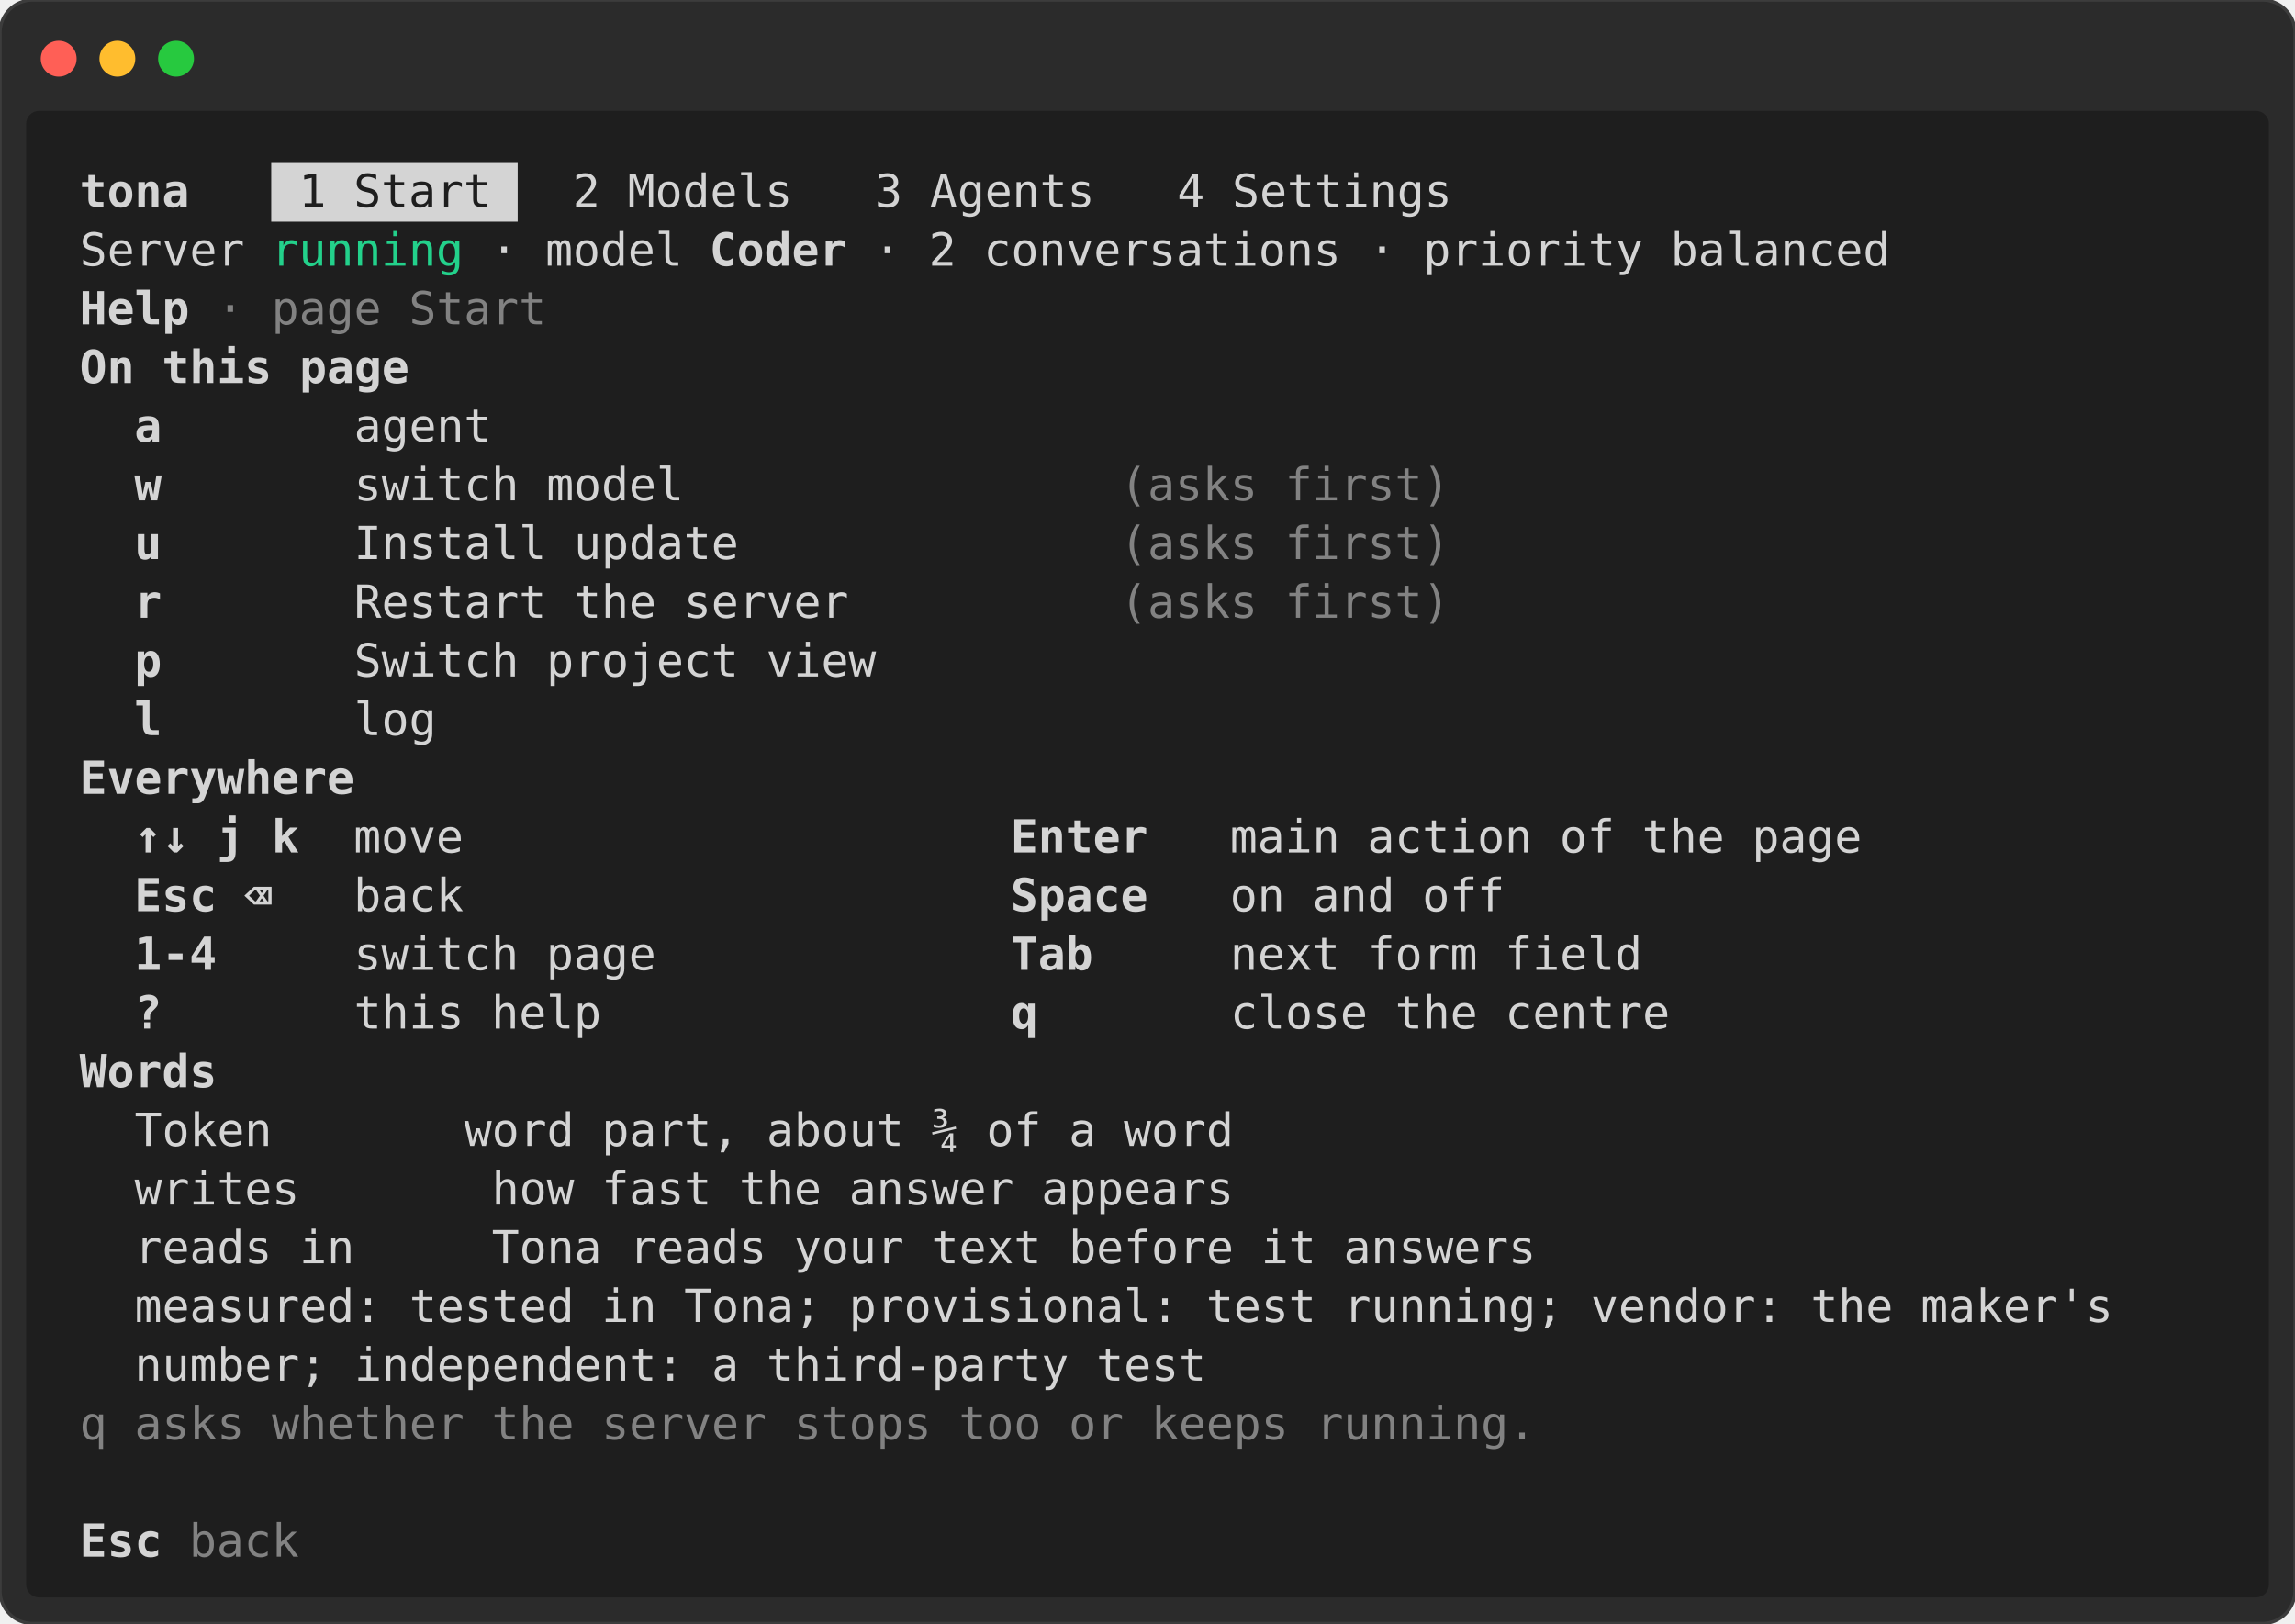
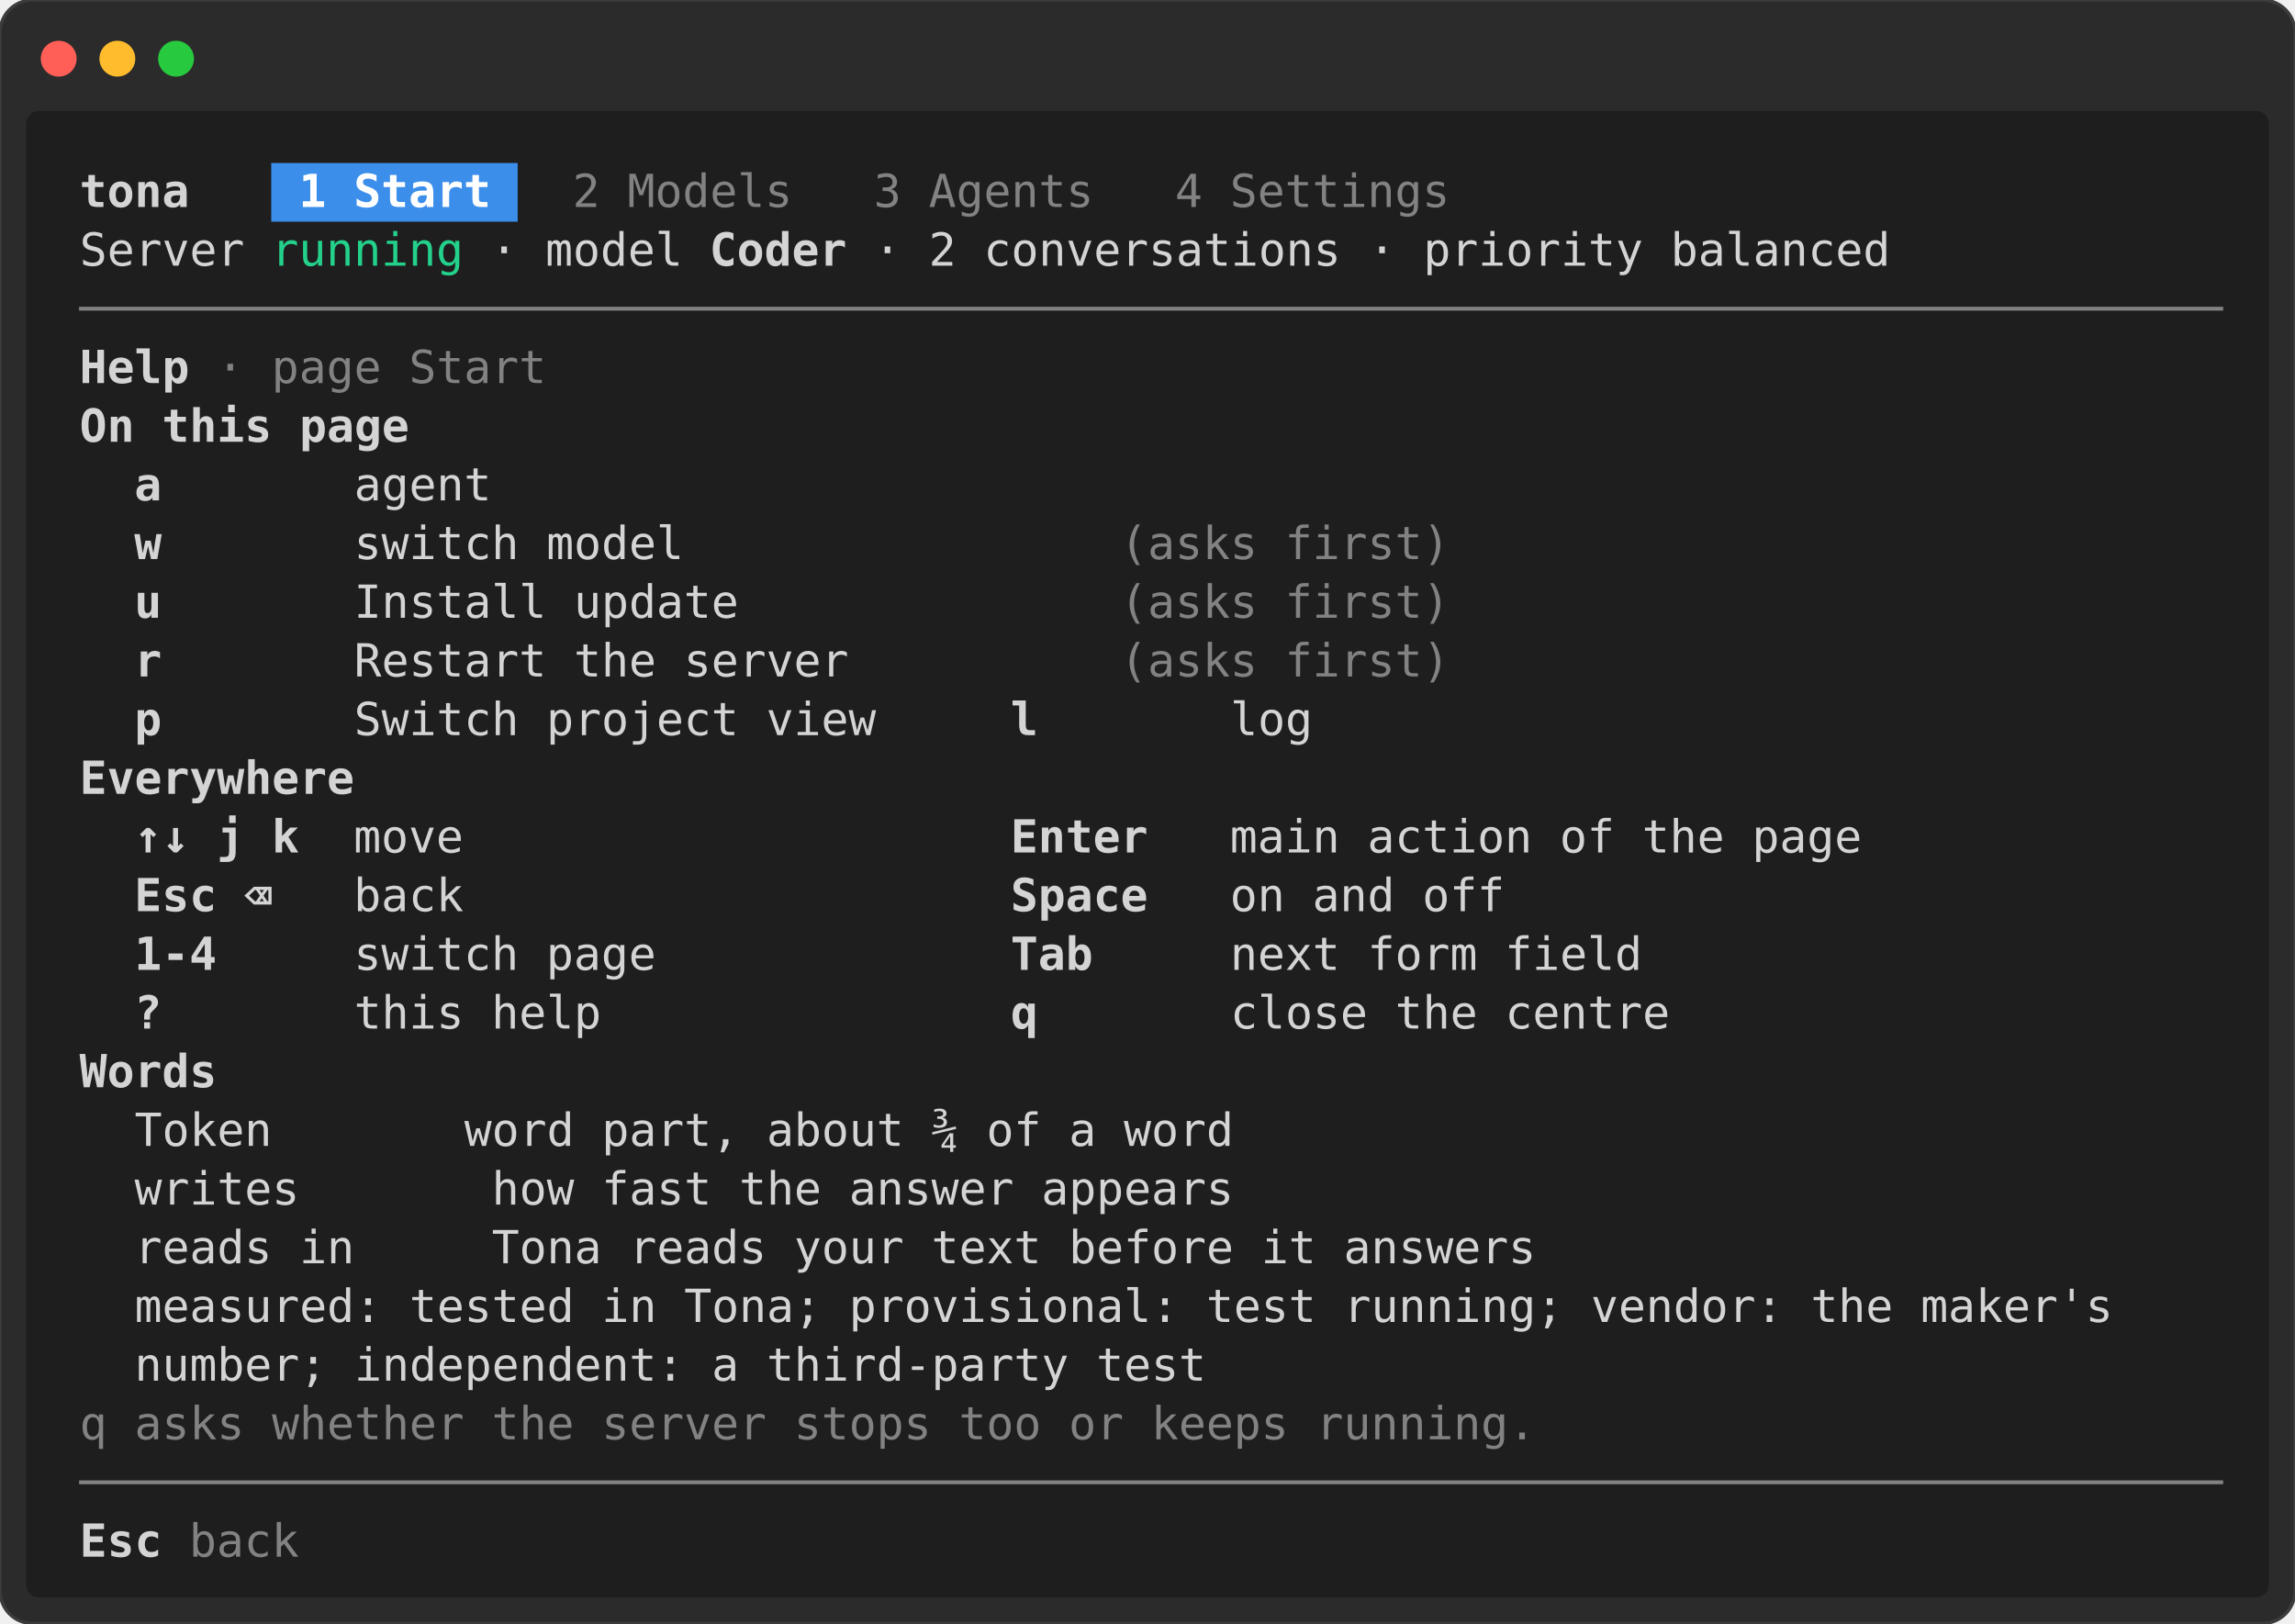
<svg xmlns="http://www.w3.org/2000/svg" width="704" height="498" viewBox="0 0 704 498" role="img" aria-label="terminal">
  <rect width="704" height="498" rx="10" fill="#2b2b2b" stroke="#3c3c3c" />
  <rect x="8.0" y="34" width="688" height="456" rx="4" fill="#1e1e1e" />
  <circle cx="18" cy="18.0" r="5.5" fill="#ff5f56" />
  <circle cx="36" cy="18.0" r="5.5" fill="#ffbd2e" />
  <circle cx="54" cy="18.0" r="5.5" fill="#27c93f" />
-   <rect x="83.2" y="50.0" width="75.6" height="18" fill="#d4d4d4" />
+   <rect x="83.2" y="50.0" width="75.6" height="18" fill="#3b8eea" />
  <g font-family="'JetBrains Mono','Cascadia Mono','DejaVu Sans Mono','Menlo','Consolas','Liberation Mono',monospace" font-size="14" xml:space="preserve">
    <text x="24.4" y="63.5" textLength="33.6" fill="#d4d4d4" font-weight="bold">tona</text>
-     <text x="83.2" y="63.5" textLength="75.6" fill="#1e1e1e"> 1 Start </text>
-     <text x="158.8" y="63.5" textLength="529.2" fill="#d4d4d4">  2 Models   3 Agents   4 Settings                             </text>
+     <text x="83.2" y="63.5" textLength="75.6" fill="#ffffff" font-weight="bold"> 1 Start </text>
+     <text x="167.2" y="63.5" textLength="84.0" fill="#828282"> 2 Models </text>
+     <text x="259.6" y="63.5" textLength="84.0" fill="#828282"> 3 Agents </text>
+     <text x="352.0" y="63.5" textLength="100.8" fill="#828282"> 4 Settings </text>
    <text x="16.0" y="81.5" textLength="67.2" fill="#d4d4d4"> Server </text>
    <text x="83.2" y="81.5" textLength="58.8" fill="#23d18b">running</text>
    <text x="142.0" y="81.5" textLength="75.6" fill="#d4d4d4"> · model </text>
    <text x="217.6" y="81.5" textLength="42.0" fill="#d4d4d4" font-weight="bold">Coder</text>
    <text x="259.6" y="81.5" textLength="428.4" fill="#d4d4d4"> · 2 conversations · priority balanced             </text>
-     <text x="24.4" y="99.5" textLength="33.6" fill="#d4d4d4" font-weight="bold">Help</text>
-     <text x="58.0" y="99.5" textLength="109.2" fill="#828282"> · page Start</text>
-     <text x="24.4" y="117.5" textLength="100.8" fill="#d4d4d4" font-weight="bold">On this page</text>
-     <text x="41.2" y="135.5" textLength="8.4" fill="#d4d4d4" font-weight="bold">a</text>
-     <text x="49.6" y="135.5" textLength="638.4" fill="#d4d4d4">       agent                                                                </text>
-     <text x="41.2" y="153.5" textLength="8.4" fill="#d4d4d4" font-weight="bold">w</text>
-     <text x="49.6" y="153.5" textLength="294.0" fill="#d4d4d4">       switch model                </text>
-     <text x="343.6" y="153.5" textLength="100.8" fill="#828282">(asks first)</text>
-     <text x="41.2" y="171.5" textLength="8.4" fill="#d4d4d4" font-weight="bold">u</text>
-     <text x="49.6" y="171.5" textLength="294.0" fill="#d4d4d4">       Install update              </text>
+     <text x="24.4" y="99.5" textLength="655.2" fill="#828282">──────────────────────────────────────────────────────────────────────────────</text>
+     <text x="24.4" y="117.5" textLength="33.6" fill="#d4d4d4" font-weight="bold">Help</text>
+     <text x="58.0" y="117.5" textLength="109.2" fill="#828282"> · page Start</text>
+     <text x="24.4" y="135.5" textLength="100.8" fill="#d4d4d4" font-weight="bold">On this page</text>
+     <text x="41.2" y="153.5" textLength="8.4" fill="#d4d4d4" font-weight="bold">a</text>
+     <text x="49.6" y="153.5" textLength="638.4" fill="#d4d4d4">       agent                                                                </text>
+     <text x="41.2" y="171.5" textLength="8.4" fill="#d4d4d4" font-weight="bold">w</text>
+     <text x="49.6" y="171.5" textLength="294.0" fill="#d4d4d4">       switch model                </text>
    <text x="343.6" y="171.5" textLength="100.8" fill="#828282">(asks first)</text>
-     <text x="41.2" y="189.5" textLength="8.4" fill="#d4d4d4" font-weight="bold">r</text>
-     <text x="49.6" y="189.5" textLength="294.0" fill="#d4d4d4">       Restart the server          </text>
+     <text x="41.2" y="189.5" textLength="8.4" fill="#d4d4d4" font-weight="bold">u</text>
+     <text x="49.6" y="189.5" textLength="294.0" fill="#d4d4d4">       Install update              </text>
    <text x="343.6" y="189.5" textLength="100.8" fill="#828282">(asks first)</text>
-     <text x="41.2" y="207.5" textLength="8.4" fill="#d4d4d4" font-weight="bold">p</text>
-     <text x="49.6" y="207.5" textLength="638.4" fill="#d4d4d4">       Switch project view                                                  </text>
-     <text x="41.2" y="225.5" textLength="8.4" fill="#d4d4d4" font-weight="bold">l</text>
-     <text x="49.6" y="225.5" textLength="638.4" fill="#d4d4d4">       log                                                                  </text>
+     <text x="41.2" y="207.5" textLength="8.4" fill="#d4d4d4" font-weight="bold">r</text>
+     <text x="49.6" y="207.5" textLength="294.0" fill="#d4d4d4">       Restart the server          </text>
+     <text x="343.6" y="207.5" textLength="100.8" fill="#828282">(asks first)</text>
+     <text x="41.2" y="225.5" textLength="8.4" fill="#d4d4d4" font-weight="bold">p</text>
+     <text x="49.6" y="225.5" textLength="260.4" fill="#d4d4d4">       Switch project view     </text>
+     <text x="310.0" y="225.5" textLength="8.4" fill="#d4d4d4" font-weight="bold">l</text>
+     <text x="318.4" y="225.5" textLength="369.6" fill="#d4d4d4">       log                                  </text>
    <text x="24.4" y="243.5" textLength="84.0" fill="#d4d4d4" font-weight="bold">Everywhere</text>
    <text x="41.2" y="261.5" textLength="50.4" fill="#d4d4d4" font-weight="bold">↑↓ j k</text>
    <text x="91.6" y="261.5" textLength="218.4" fill="#d4d4d4">  move                    </text>
    <text x="310.0" y="261.5" textLength="42.0" fill="#d4d4d4" font-weight="bold">Enter</text>
    <text x="352.0" y="261.5" textLength="336.0" fill="#d4d4d4">   main action of the page              </text>
    <text x="41.2" y="279.5" textLength="42.0" fill="#d4d4d4" font-weight="bold">Esc ⌫</text>
    <text x="83.2" y="279.5" textLength="226.8" fill="#d4d4d4">   back                    </text>
    <text x="310.0" y="279.5" textLength="42.0" fill="#d4d4d4" font-weight="bold">Space</text>
    <text x="352.0" y="279.5" textLength="336.0" fill="#d4d4d4">   on and off                           </text>
    <text x="41.2" y="297.5" textLength="25.2" fill="#d4d4d4" font-weight="bold">1-4</text>
    <text x="66.4" y="297.5" textLength="243.6" fill="#d4d4d4">     switch page             </text>
    <text x="310.0" y="297.5" textLength="25.2" fill="#d4d4d4" font-weight="bold">Tab</text>
    <text x="335.2" y="297.5" textLength="352.8" fill="#d4d4d4">     next form field                      </text>
    <text x="41.2" y="315.5" textLength="8.4" fill="#d4d4d4" font-weight="bold">?</text>
    <text x="49.6" y="315.5" textLength="260.4" fill="#d4d4d4">       this help               </text>
    <text x="310.0" y="315.5" textLength="8.4" fill="#d4d4d4" font-weight="bold">q</text>
    <text x="318.4" y="315.5" textLength="369.6" fill="#d4d4d4">       close the centre                     </text>
    <text x="24.4" y="333.5" textLength="42.0" fill="#d4d4d4" font-weight="bold">Words</text>
    <text x="16.0" y="351.5" textLength="672.0" fill="#d4d4d4">   Token       word part, about ¾ of a word                                     </text>
    <text x="16.0" y="369.5" textLength="672.0" fill="#d4d4d4">   writes       how fast the answer appears                                     </text>
    <text x="16.0" y="387.5" textLength="672.0" fill="#d4d4d4">   reads in     Tona reads your text before it answers                          </text>
    <text x="16.0" y="405.5" textLength="672.0" fill="#d4d4d4">   measured: tested in Tona; provisional: test running; vendor: the maker's     </text>
    <text x="16.0" y="423.5" textLength="672.0" fill="#d4d4d4">   number; independent: a third-party test                                      </text>
    <text x="24.4" y="441.5" textLength="445.2" fill="#828282">q asks whether the server stops too or keeps running.</text>
+     <text x="24.4" y="459.5" textLength="655.2" fill="#828282">──────────────────────────────────────────────────────────────────────────────</text>
    <text x="24.4" y="477.5" textLength="25.2" fill="#d4d4d4" font-weight="bold">Esc</text>
    <text x="58.0" y="477.5" textLength="33.6" fill="#828282">back</text>
  </g>
</svg>
